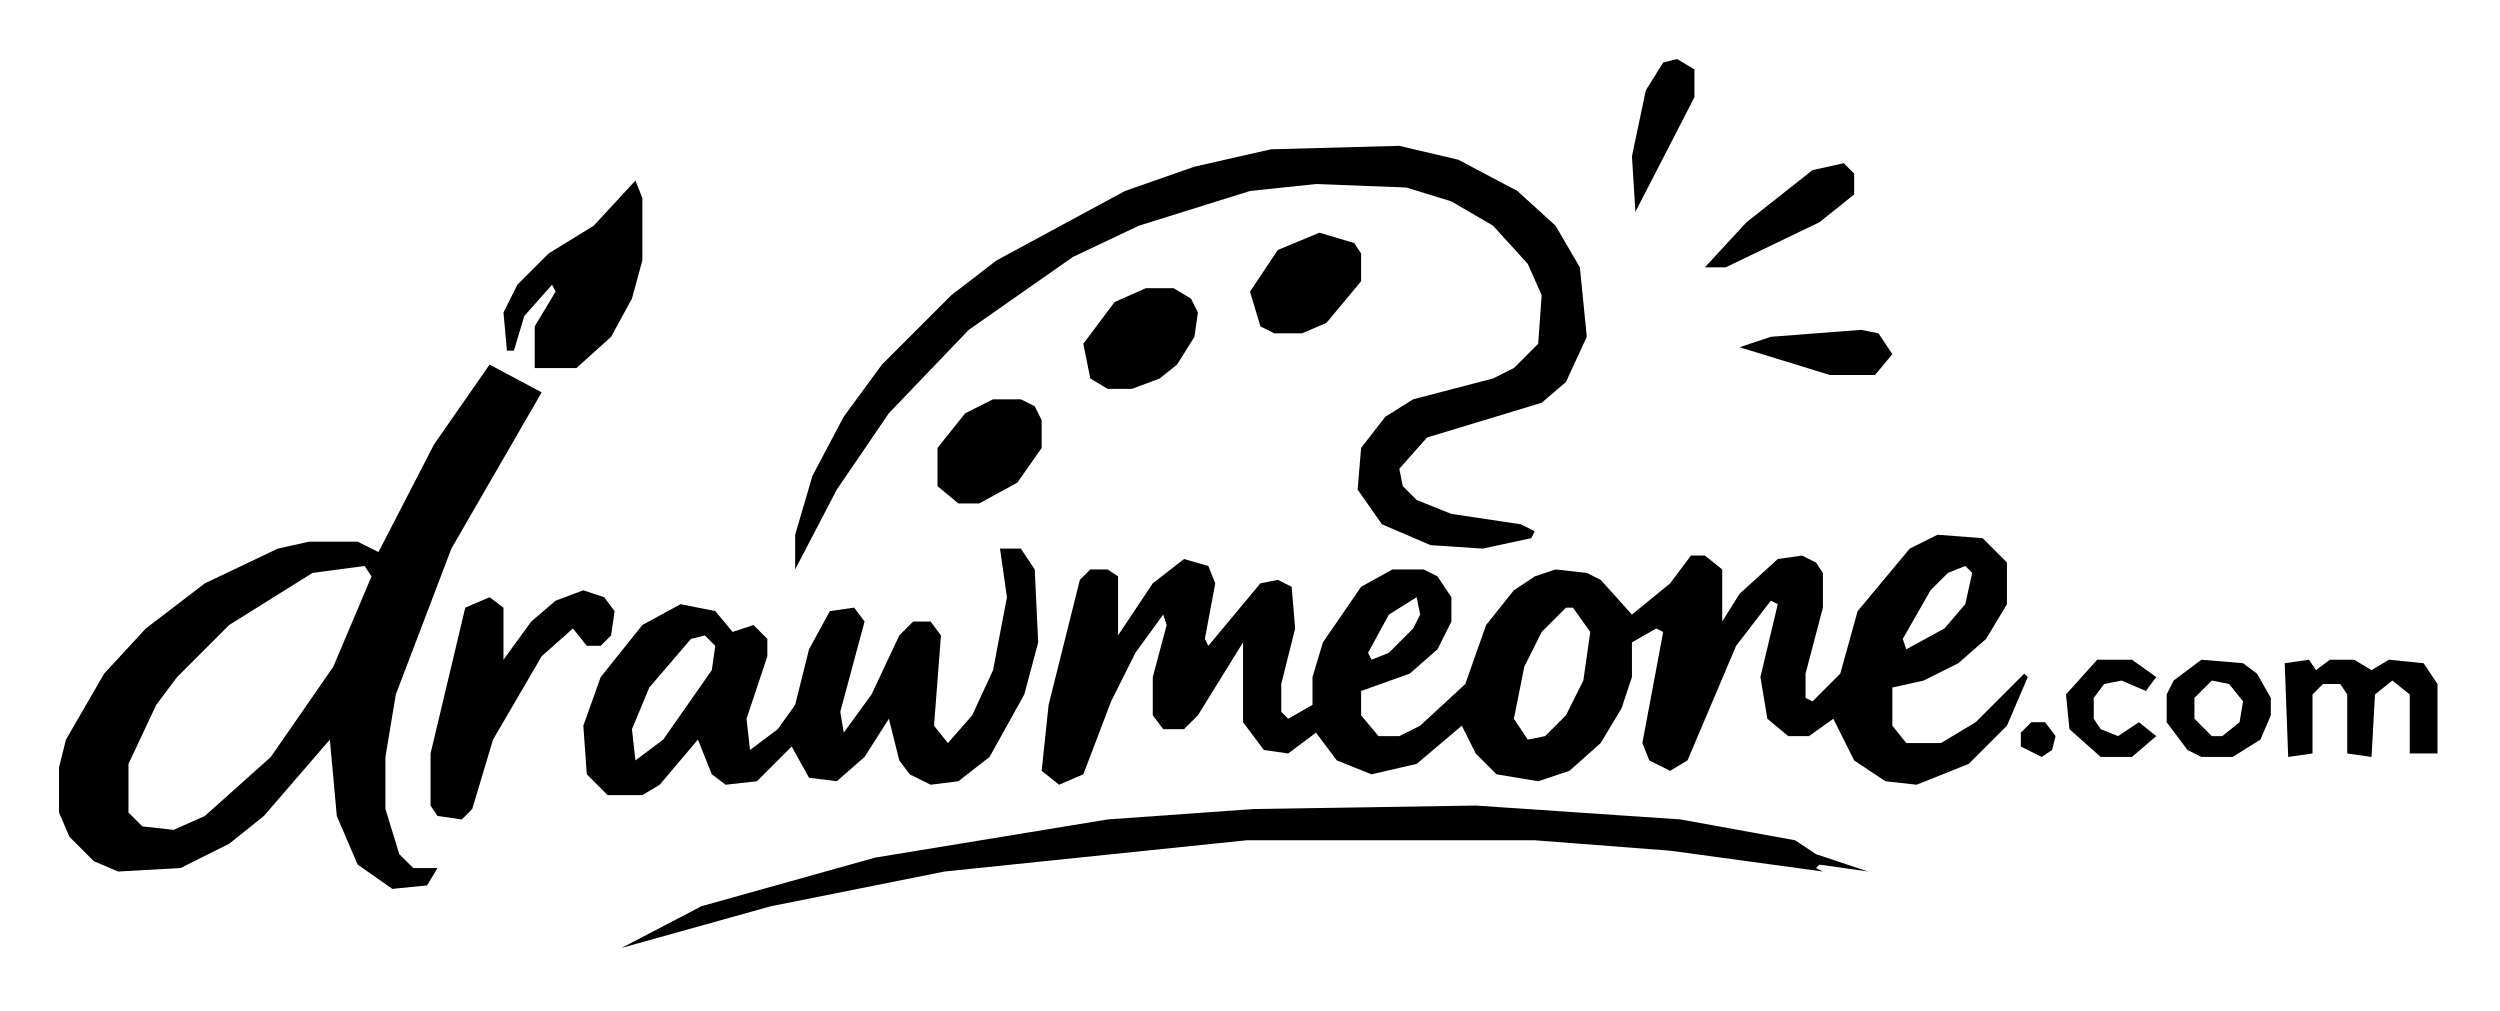
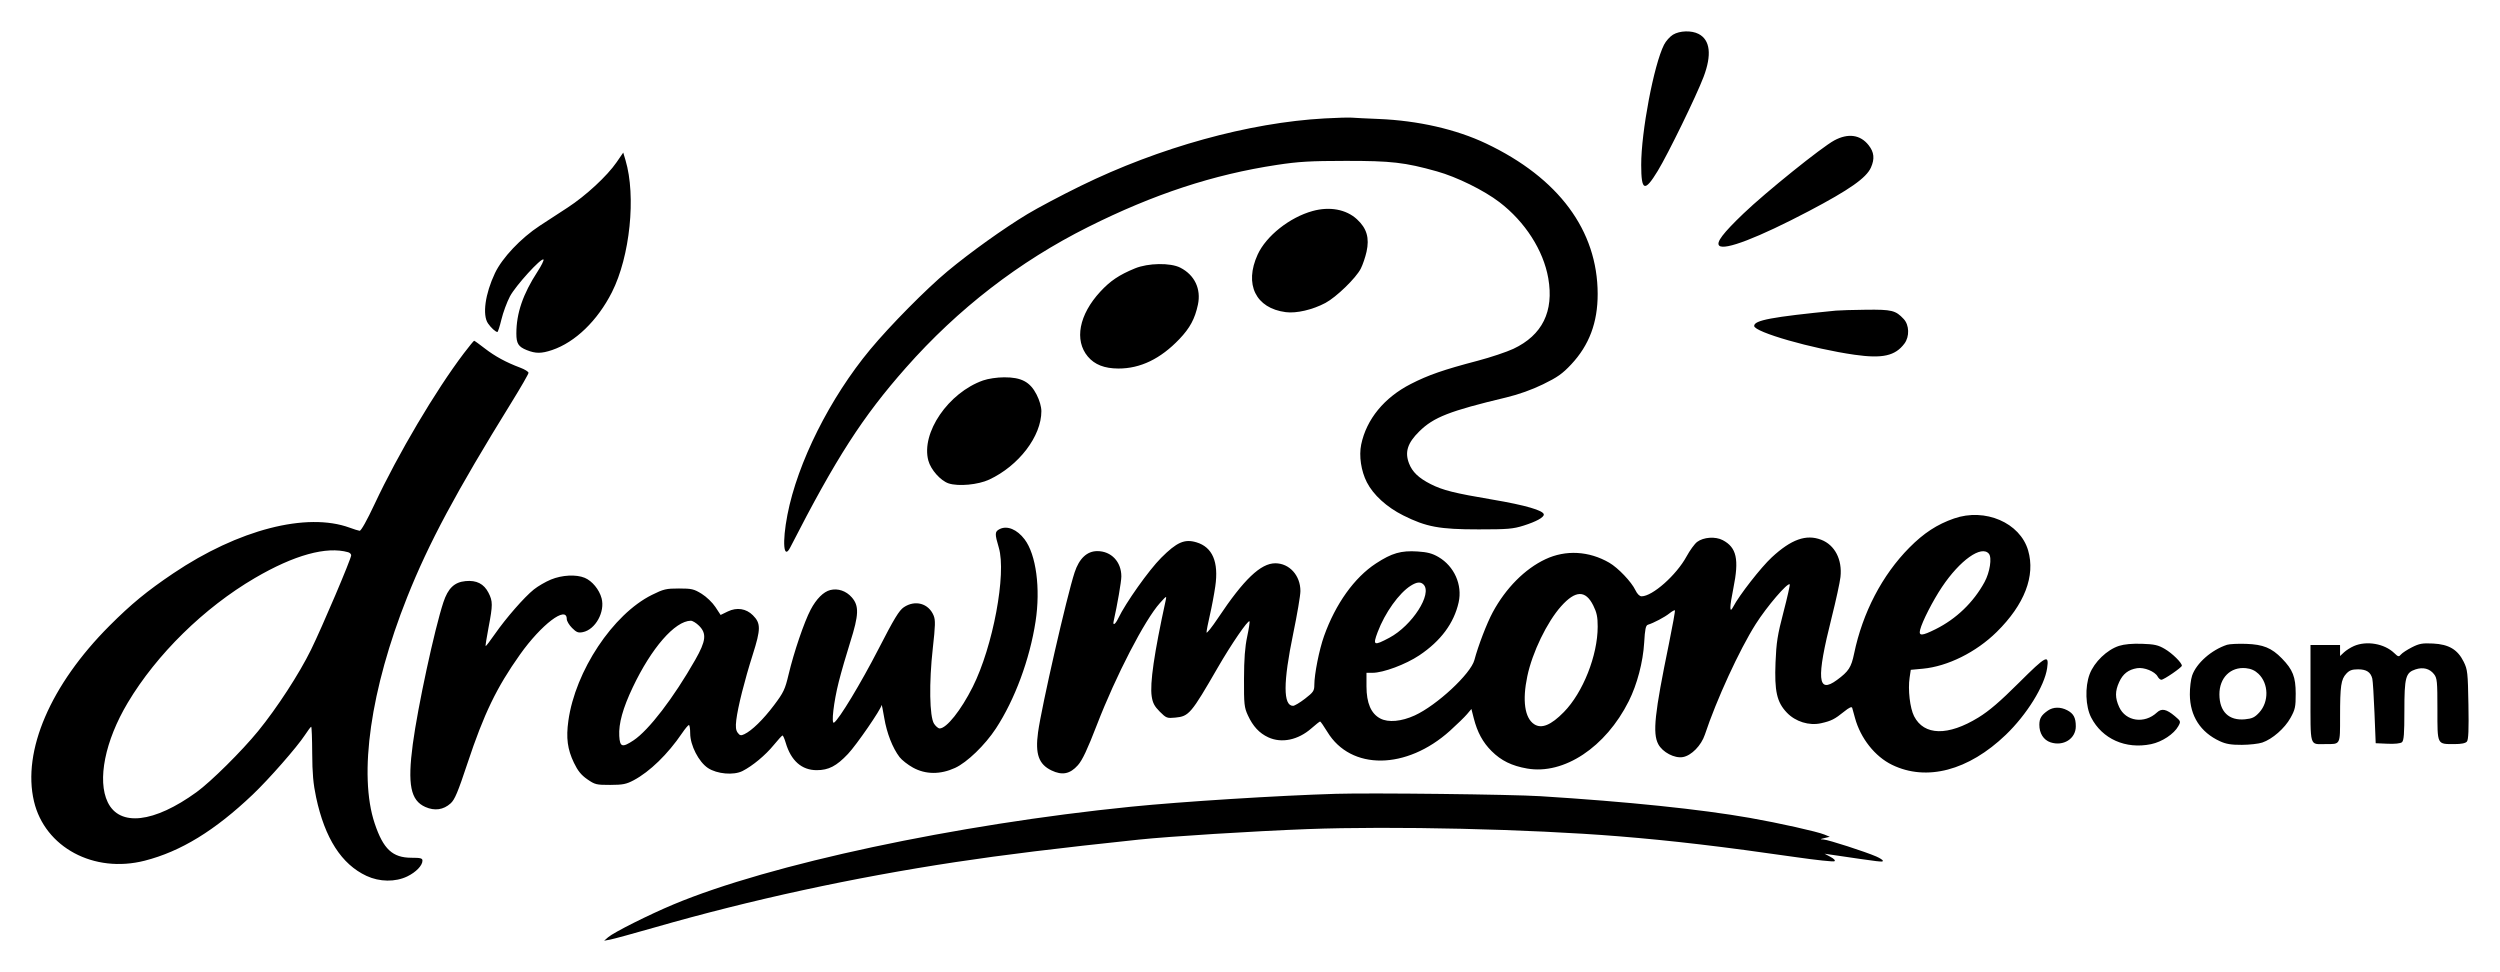
- <svg xmlns="http://www.w3.org/2000/svg" viewBox="0 0 720 291" role="img">
-   <path fill="#000" fill-rule="evenodd" d="M538,251 523,246 517,242 484,236 425,232 361,233 319,236 252,247 202,261 179,273 222,261 272,251 359,242 442,242 481,245 525,251 523,250 524,249ZM585,208 582,211 582,215 588,218 591,216 592,212 589,208ZM637,196 642,197 646,202 645,208 640,212 637,212 632,207 632,201ZM658,191 659,218 666,217 666,200 669,197 674,197 676,200 676,217 683,218 684,200 689,196 694,200 694,217 702,217 702,197 698,191 688,190 683,193 678,190 671,190 667,193 665,190ZM634,190 626,196 624,200 624,208 630,216 634,218 643,218 651,213 654,206 654,201 650,194 646,191ZM604,190 595,200 596,210 605,218 614,218 621,212 616,208 610,212 605,210 603,207 603,201 606,197 611,196 618,199 621,195 614,190ZM203,183 206,186 205,193 191,213 183,219 182,210 187,198 199,184ZM453,175 458,182 456,196 451,206 445,212 440,213 436,207 439,192 444,182 451,175ZM408,172 409,177 407,181 400,188 395,190 394,188 400,177ZM174,172 168,170 160,173 153,179 145,190 145,175 141,172 134,175 124,217 124,232 126,235 133,236 136,233 142,213 156,189 165,181 169,186 173,186 176,183 177,176ZM566,163 568,165 566,174 560,181 549,187 548,184 556,170 561,165ZM105,163 107,166 96,192 78,218 59,235 50,239 41,238 37,234 37,220 45,203 51,195 66,180 90,165ZM298,164 294,158 288,158 290,172 286,193 280,206 273,214 269,209 271,183 268,179 263,179 259,183 251,200 243,211 242,205 249,179 246,175 239,176 233,187 229,203 224,210 216,216 215,207 221,189 221,184 217,180 211,182 206,176 196,174 185,180 173,195 168,209 169,223 175,229 185,229 190,226 201,213 205,223 209,226 218,225 228,215 233,224 241,225 249,218 256,207 259,219 262,223 268,226 276,225 285,218 295,200 299,185ZM584,195 583,194 569,208 559,214 549,214 545,209 545,198 554,196 564,191 572,184 578,174 578,162 571,155 558,154 550,158 535,176 530,194 522,202 520,201 520,194 525,175 525,165 523,162 519,160 512,161 501,171 496,179 496,164 491,160 487,160 481,168 470,177 461,167 457,165 448,164 442,166 436,170 428,180 422,197 409,209 403,212 397,212 392,206 392,199 406,194 414,187 418,179 418,172 414,166 410,164 401,164 392,169 381,185 378,195 378,203 371,207 369,205 369,197 373,181 372,169 368,167 363,168 348,186 347,184 350,168 348,163 341,161 332,168 322,183 322,166 319,164 314,164 311,167 302,203 300,222 305,226 312,223 320,202 327,188 335,177 336,180 332,195 332,206 335,210 341,210 345,206 358,185 358,208 364,216 371,217 379,211 385,219 395,223 408,220 421,209 425,217 431,223 443,225 452,222 461,214 467,204 470,195 470,185 477,181 479,182 473,214 475,219 481,222 486,219 500,186 510,173 512,174 507,195 509,207 515,212 521,212 528,207 534,219 543,225 552,226 567,220 578,209ZM298,117 294,115 286,115 278,119 270,129 270,140 276,145 282,145 293,139 300,129 300,121ZM156,113 141,105 125,128 109,159 103,156 89,156 80,158 59,168 42,181 30,194 19,213 17,221 17,234 20,241 27,248 34,251 52,250 66,243 76,235 95,213 97,235 103,249 113,256 123,255 126,250 119,250 115,246 111,233 111,218 114,200 130,158ZM545,102 541,96 536,95 510,97 501,100 527,108 540,108ZM343,86 338,83 330,83 321,87 312,99 314,109 319,112 326,112 334,109 339,105 344,97 345,90ZM390,70 380,67 368,72 360,84 363,94 367,96 375,96 382,93 392,81 392,73ZM183,52 171,65 158,73 149,82 145,90 146,101 148,101 151,91 159,82 160,84 154,94 154,106 166,106 176,97 182,86 185,75 185,57ZM534,50 531,47 522,49 503,64 491,77 497,77 524,64 534,56ZM455,77 448,65 437,55 420,46 403,42 366,43 344,48 324,55 287,75 274,85 254,105 243,120 234,137 229,154 229,164 241,141 256,119 279,95 309,74 328,65 360,55 379,53 405,54 418,58 430,65 440,76 444,85 443,99 436,106 430,109 407,115 399,120 392,129 391,141 398,151 412,157 427,158 441,155 442,153 438,151 418,148 408,144 404,140 403,135 411,126 444,116 451,110 457,97ZM483,17 479,18 474,26 470,45 471,61 488,28 488,20Z" />
+ <svg xmlns="http://www.w3.org/2000/svg" viewBox="51 241 1438 559" role="img">
+   <g transform="translate(0 1024) scale(1 -1)">
+     <path fill="#000" fill-rule="evenodd" d="M1013.29 763.04 C1011.53 761.96 1009.21 759.37 1008.16 757.29 C1002.32 745.81 994.98 707.15 995.02 688.08 C995.04 673.02 997 672.32 1004.52 684.67 C1010.5 694.5 1026.74 727.8 1030.88 738.72 C1035.71 751.46 1034.73 760.02 1028.03 763.48 C1023.94 765.6 1017.16 765.39 1013.29 763.04 Z M813 714.89 C769.33 712.48 717.8 698.22 672.5 676.02 C661.5 670.63 647.75 663.35 641.94 659.83 C628.18 651.51 609.15 637.89 596 626.96 C583.84 616.85 562.93 595.7 551.56 582 C528.37 554.07 509.75 516.89 503.93 486.91 C500.84 470.95 501.72 460.65 505.54 468.1 C531.9 519.59 547.09 543.19 572.09 571.5 C602.06 605.42 637.23 632.59 676.86 652.42 C714.69 671.35 748.88 682.6 785.5 688.15 C797.95 690.04 804.66 690.44 825 690.46 C851.31 690.49 859.06 689.6 877.5 684.43 C888.97 681.22 904.52 673.56 913.5 666.7 C928.2 655.47 938.76 639.03 941.56 623 C944.9 603.88 938.16 590.22 921.51 582.36 C917.65 580.55 908.42 577.46 901 575.5 C881.23 570.3 872.58 567.3 862.5 562.14 C847.21 554.32 836.98 541.84 833.96 527.32 C832.6 520.77 833.9 512.08 837.21 505.6 C840.9 498.35 848.66 491.28 858.11 486.55 C871.42 479.89 878.91 478.5 901.5 478.5 C918.34 478.5 921.3 478.75 927.5 480.71 C934.62 482.97 939 485.37 939 487.03 C939 489.34 928.31 492.45 909.54 495.62 C887.52 499.34 880.92 501 873.94 504.53 C866.98 508.06 863.34 511.55 861.44 516.52 C858.96 523.02 860.63 528.22 867.35 534.84 C875.67 543.04 884.68 546.56 917.5 554.42 C924.51 556.1 932.15 558.83 938.57 561.96 C946.82 565.97 949.74 568.04 954.75 573.39 C965.12 584.47 970.01 597.51 969.98 613.96 C969.92 650.43 947.52 680.63 905.86 700.43 C888.62 708.63 866.71 713.64 844 714.57 C837.12 714.85 830.15 715.19 828.5 715.33 C826.85 715.47 819.88 715.27 813 714.89 Z M1106.11 702.25 C1098.82 698.33 1066.58 672.38 1053.85 660.17 C1042.02 648.85 1038.03 643.57 1039.88 641.72 C1042.84 638.76 1062.32 646.27 1091.5 661.6 C1114.83 673.87 1124.52 680.67 1127.17 686.65 C1129.4 691.69 1129.01 695.45 1125.84 699.47 C1121.08 705.53 1114.06 706.52 1106.11 702.25 Z M405.66 689.66 C400.19 681.72 387.97 670.42 377.5 663.6 C372.55 660.38 365.35 655.69 361.5 653.17 C350.63 646.06 339.88 634.7 335.7 625.89 C330.06 614 328.37 601.81 331.7 596.97 C333.43 594.46 336.02 592.09 337.09 592.03 C337.41 592.01 338.46 595.26 339.42 599.25 C340.38 603.24 342.58 609.2 344.31 612.5 C347.51 618.6 362.38 634.95 363.61 633.72 C363.97 633.36 362.44 630.23 360.19 626.78 C351.78 613.84 348.02 602.85 348.01 591.18 C348 585.42 349.17 583.55 353.99 581.62 C359.12 579.57 362.39 579.58 368.57 581.66 C381.87 586.16 394.67 598.52 402.97 614.9 C413.38 635.45 416.95 670.17 410.79 690.86 L409.49 695.23 405.66 689.66 Z M806 661.62 C792.79 657.97 779.31 647.28 774.4 636.57 C766.57 619.45 773.28 605.68 790.57 603.45 C796.7 602.65 806.01 604.82 813.39 608.75 C819.66 612.09 830.99 623.09 833.73 628.5 C834.85 630.7 836.33 635.06 837.03 638.19 C838.8 646.15 837.17 651.67 831.52 656.88 C825.33 662.58 815.84 664.34 806 661.62 Z M703.84 628.63 C694.73 624.88 689.65 621.47 683.9 615.25 C671.65 602 668.83 587.29 676.73 577.9 C680.65 573.25 686.27 571.05 694.28 571.02 C706.91 570.98 718.54 576.59 729.38 587.96 C735.46 594.34 738.29 599.58 740.04 607.75 C741.98 616.78 738.14 624.85 729.91 629.04 C724.23 631.95 711.41 631.74 703.84 628.63 Z M1107 604.33 C1070.02 600.67 1060 598.79 1060 595.52 C1060 591.99 1093.37 582.42 1117.76 578.94 C1133.86 576.65 1141.14 578.29 1146.44 585.39 C1149.44 589.41 1149.24 596.05 1146 599.51 C1141.36 604.48 1139.2 605.01 1124.3 604.84 C1116.71 604.75 1108.92 604.52 1107 604.33 Z M317.78 579.75 C301.54 558.32 280.05 522.01 266.51 493.14 C262.03 483.58 258.66 477.57 257.84 477.69 C257.1 477.79 254.55 478.58 252.18 479.46 C227.41 488.54 188.05 478.36 150.7 453.23 C135.54 443.02 126.46 435.56 113.97 423.05 C80.05 389.07 63.71 351.07 70.54 322.09 C76.79 295.6 105.03 280.46 134.27 287.94 C155.02 293.25 174.56 305.22 196.4 325.99 C205.67 334.81 221.85 353.26 226.35 360.14 C228.08 362.79 229.72 364.97 230 364.98 C230.28 364.99 230.54 358.14 230.58 349.75 C230.64 338.14 231.18 332.08 232.83 324.36 C237.86 300.82 247.44 285.88 261.82 279.18 C269.32 275.68 278.42 275.57 285.27 278.89 C290.28 281.31 294 285.17 294 287.95 C294 289.34 292.93 289.62 287.67 289.62 C276.79 289.63 271.48 294.57 266.54 309.3 C257.1 337.4 264.16 386.63 285.2 439.5 C297.57 470.56 313.28 499.9 345.15 551.43 C350.57 560.19 355 567.89 355 568.54 C355 569.2 352.86 570.53 350.25 571.51 C342.11 574.56 335.72 578.04 329.83 582.6 C326.72 585.02 323.97 587 323.72 587 C323.48 587 320.81 583.74 317.78 579.75 Z M251.25 465.36 C252.21 465.09 253 464.3 253 463.61 C253 461.58 236.4 422.54 229.91 409.29 C223.13 395.46 210.36 375.82 199.5 362.5 C190.13 351.01 172.36 333.39 164.09 327.39 C139.6 309.63 119.84 307.37 112.97 321.55 C106.85 334.21 111.4 356.85 124.47 378.77 C141.11 406.67 168.37 433.41 197.6 450.52 C220.2 463.75 238.77 468.88 251.25 465.36 Z M616.5 564.18 C596.49 557.14 580.69 534.02 584.98 518.08 C586.39 512.82 592.04 506.47 596.65 504.95 C602.27 503.1 613.64 504.16 620 507.14 C637.06 515.12 650 532.09 650 546.48 C650 549.05 648.95 552.71 647.25 556.03 C643.52 563.34 638.51 566.01 628.59 565.97 C624.47 565.95 619.41 565.2 616.5 564.18 Z M1174.94 484.76 C1165.2 481.37 1157.56 476.38 1149.26 468 C1133.63 452.22 1122.38 430.64 1117.48 407.03 C1115.84 399.11 1114.35 396.82 1107.6 391.86 C1096.38 383.62 1095.65 392.39 1104.59 427.88 C1107.03 437.57 1109.3 448.02 1109.64 451.1 C1110.74 461.14 1106.39 469.54 1098.53 472.54 C1089.9 475.84 1081.32 472.78 1070.13 462.42 C1063.91 456.65 1051.41 440.64 1047.96 434 C1045.74 429.73 1045.77 433.47 1048.04 444.68 C1051.41 461.33 1049.91 468.1 1041.93 472.3 C1037.7 474.53 1030.9 474.06 1027.19 471.29 C1025.77 470.23 1023.03 466.47 1021.1 462.93 C1015.25 452.18 1001.5 440 995.23 440 C994.08 440 992.72 441.37 991.68 443.55 C989.39 448.35 981.72 456.39 976.64 459.33 C964.94 466.1 951.6 466.82 939.92 461.33 C928.09 455.76 917.15 444.75 909.62 430.82 C906.25 424.59 901.2 411.43 899.08 403.37 C896.99 395.42 877.48 377.31 864.75 371.48 C857.1 367.98 849.61 367.3 845 369.69 C839.64 372.46 837 378.58 837 388.21 L837 396 840.45 396 C846.65 396 859.56 400.82 867.4 406.06 C879.73 414.31 887.32 424.53 890.01 436.52 C892.26 446.57 887.5 457.28 878.44 462.59 C874.87 464.68 872.06 465.42 866.4 465.79 C856.87 466.4 851.62 464.89 842.46 458.91 C830.02 450.79 819.21 435.67 812.6 417.16 C809.81 409.36 807 395.2 807 388.99 C807 385.64 806.43 384.8 801.66 381.12 C798.72 378.85 795.62 377 794.78 377 C789.01 377 789.03 390.47 794.85 418.53 C797.13 429.54 799 440.57 799 443.03 C799 452 792.66 459 784.55 459 C776.15 459 766.46 449.75 751.75 427.71 C748.04 422.14 745 418.34 745 419.26 C745 420.17 745.86 424.65 746.92 429.21 C747.98 433.77 749.38 441.19 750.03 445.71 C752.07 459.79 748.43 468.29 739.19 471.06 C732.34 473.11 727.93 471.17 718.9 462.14 C711.85 455.09 698.43 436.17 694.24 427.37 C692.53 423.8 690.92 422.81 691.58 425.75 C693.67 434.97 696 448.51 696 451.44 C696 459.89 690.19 466 682.17 466 C676.25 466 671.74 461.76 669.1 453.7 C664.66 440.19 650.09 376.47 648.09 361.79 C646.38 349.31 648.45 343.41 655.79 339.86 C661.95 336.88 666.49 337.77 671 342.85 C673.58 345.75 676.46 351.88 681.97 366.14 C692.84 394.31 709.5 426.51 718.18 436.13 C722.07 440.44 722.12 440.46 721.47 437.5 C714.86 407.2 712.34 389.88 713.46 382.44 C714.03 378.65 715.05 376.72 718.1 373.66 C721.83 369.94 722.26 369.77 727.06 370.23 C734.88 370.98 736.13 372.46 751.46 399 C759.25 412.49 768.84 426.49 769.71 425.63 C769.96 425.37 769.36 421.42 768.38 416.83 C767.11 410.89 766.58 403.91 766.55 392.5 C766.5 377.85 766.69 376.08 768.8 371.5 C771.69 365.23 775.36 361.27 780.5 358.9 C788.18 355.34 797.67 357.32 805.35 364.08 C807.8 366.23 810.04 368 810.33 368 C810.62 368 812.49 365.3 814.5 362.01 C828.01 339.76 859.94 340.07 885.05 362.68 C889.05 366.29 893.46 370.58 894.84 372.22 L897.35 375.2 898.71 369.85 C900.76 361.81 903.91 356 908.96 350.97 C914.46 345.48 920.57 342.48 929.41 340.94 C950.57 337.26 974.58 353.18 987.87 379.7 C992.68 389.3 996.07 402.19 996.73 413.34 C997.18 421.16 997.63 423.28 998.9 423.66 C1002.1 424.62 1008.57 428.03 1011.23 430.17 C1012.74 431.38 1014.16 432.17 1014.4 431.93 C1014.63 431.69 1013.09 423.05 1010.97 412.72 C1002.7 372.49 1001.51 361.31 1004.82 354.98 C1007.27 350.32 1014.19 346.68 1019 347.53 C1023.89 348.39 1029.57 354.2 1031.64 360.43 C1038.29 380.47 1051.49 409.19 1060.87 424 C1067.25 434.08 1079.24 448.09 1080.45 446.88 C1080.7 446.63 1079.09 439.47 1076.87 430.96 C1073.43 417.82 1072.74 413.47 1072.28 401.96 C1071.62 385.42 1073.03 379.16 1078.77 373.12 C1083.74 367.89 1091.61 365.45 1098.5 367 C1104.34 368.31 1106.32 369.31 1111.75 373.7 C1114.66 376.05 1116.13 376.72 1116.39 375.82 C1116.6 375.09 1117.32 372.48 1118 370 C1121.18 358.34 1129.49 347.83 1139.32 343.06 C1159.19 333.4 1183.31 339.77 1204.72 360.33 C1216.8 371.93 1227.01 388.38 1228.51 398.68 C1229.7 406.82 1228.04 405.96 1212.36 390.35 C1201.43 379.46 1195.2 374.11 1188.98 370.29 C1171.47 359.54 1157.7 359.82 1151.97 371.05 C1149.61 375.69 1148.37 386.34 1149.41 393.23 L1150.08 397.72 1156.99 398.36 C1171.28 399.69 1187.71 407.86 1199.51 419.5 C1215.51 435.29 1221.84 451.72 1217.58 466.39 C1212.94 482.33 1192.82 491 1174.94 484.76 Z M1195.01 464.48 C1196.87 462.25 1195.58 453.83 1192.51 448.2 C1186.16 436.53 1176.25 427 1164.31 421.07 C1156.37 417.13 1154.55 417.07 1155.46 420.75 C1156.61 425.44 1162.75 437.45 1168.01 445.32 C1178.35 460.78 1190.77 469.59 1195.01 464.48 Z M869.8 446.8 C875.07 441.53 863.3 423.17 850.15 416.16 C841.17 411.38 840.52 411.69 843.44 419.45 C847.61 430.52 855.74 441.89 862.5 446.12 C865.98 448.29 868.11 448.49 869.8 446.8 Z M967.45 434.72 C969.46 430.69 970 428.12 969.99 422.55 C969.98 405.99 961.52 384.62 950.54 373.43 C943.14 365.88 937.7 363.65 933.46 366.43 C928 370.01 926.57 380.05 929.51 394.03 C932.38 407.71 940.84 425.2 948.97 434.29 C957.23 443.52 963 443.66 967.45 434.72 Z M625.99 478.66 C623.17 477.23 623.12 476.04 625.51 468 C629.99 452.96 622.15 411.07 610.51 387.89 C603.76 374.44 595.45 364 591.49 364 C590.7 364 589.25 365.22 588.27 366.7 C585.65 370.71 585.32 390.33 587.55 410.14 C589.02 423.23 589.1 426.35 588.02 428.95 C585.13 435.94 577.42 438.09 570.9 433.73 C568.17 431.91 565.29 427.17 556.23 409.53 C546.16 389.95 533.54 369.07 530.72 367.33 C529.03 366.28 530.55 379.37 533.45 390.79 C534.88 396.44 537.84 406.7 540.03 413.58 C545.05 429.4 545.23 434.53 540.92 439.43 C537.69 443.12 532.98 444.71 528.58 443.61 C524.66 442.63 520.55 438.51 517.28 432.3 C513.55 425.22 507.63 407.81 504.59 395 C502.57 386.47 501.72 384.67 496.23 377.38 C490.03 369.14 483.43 362.7 479.14 360.69 C477.17 359.76 476.54 359.9 475.32 361.54 C474.25 362.98 474.04 364.9 474.51 368.82 C475.45 376.49 479.23 391.52 483.99 406.5 C488.65 421.14 488.66 424.49 484.08 429.08 C480.17 432.99 474.84 433.8 469.62 431.28 L465.5 429.28 462.5 433.85 C460.82 436.41 457.33 439.76 454.58 441.46 C450.15 444.19 448.83 444.5 441.53 444.5 C434.16 444.5 432.7 444.15 425.95 440.8 C403.55 429.66 381.91 397.05 377.93 368.45 C376.54 358.49 377.4 352.02 381.12 344.26 C383.36 339.6 385.31 337.19 388.81 334.76 C393.22 331.7 394.01 331.5 402 331.52 C409.25 331.54 411.23 331.94 415.5 334.2 C424.77 339.13 435.13 349.21 443.29 361.22 C445.06 363.82 446.84 365.96 447.25 365.97 C447.66 365.99 448 363.82 448 361.16 C448 354.31 452.9 344.76 458.22 341.23 C463.45 337.77 473.02 336.94 478.09 339.51 C483.84 342.42 491.28 348.6 496 354.39 C498.48 357.42 500.77 359.92 501.09 359.95 C501.42 359.98 502.25 358.09 502.94 355.75 C505.99 345.43 512.13 340 520.77 340 C527.63 340 532.14 342.34 538.75 349.33 C543.69 354.55 557.88 375.17 558.1 377.45 C558.16 378.03 558.84 374.7 559.62 370.05 C561.09 361.27 564.41 352.78 568.42 347.52 C569.71 345.83 573.18 343.11 576.13 341.48 C583.4 337.47 591.86 337.4 600.34 341.29 C607.28 344.48 617.57 354.41 623.86 364 C634.71 380.56 643.31 403.75 646.65 425.5 C649.58 444.56 646.99 464.02 640.35 472.77 C635.99 478.52 630.3 480.85 625.99 478.66 Z M453.08 423.08 C457.58 418.58 457.11 414.36 450.9 403.46 C438.41 381.53 424.17 362.95 415.4 357.14 C408.9 352.84 407.57 353.25 407.2 359.67 C406.79 366.76 409.25 375.64 414.97 387.67 C425.74 410.34 439.18 425.76 448.33 425.96 C449.33 425.98 451.47 424.68 453.08 423.08 Z M367.91 449.65 C364.84 448.39 360.41 445.81 358.06 443.93 C352.53 439.49 342.08 427.52 335.67 418.31 C332.89 414.31 330.49 411.18 330.32 411.34 C330.16 411.51 330.92 416.33 332.01 422.07 C334.49 435.07 334.49 437.12 331.99 442.02 C329.35 447.2 325.11 449.36 318.79 448.75 C312.36 448.14 308.71 444.65 306.04 436.59 C300.94 421.13 291.31 376.5 288.44 355 C285.34 331.74 287.16 322.59 295.65 318.83 C301.02 316.45 306.04 317.16 310.19 320.89 C312.56 323.01 314.39 327.36 319.91 344 C329.36 372.46 336.65 387.56 350.09 406.5 C362.34 423.78 377 434.92 377 426.95 C377 425.79 378.37 423.48 380.04 421.81 C382.58 419.26 383.6 418.87 386.25 419.4 C393.48 420.85 399.14 431.07 397.03 438.88 C395.68 443.91 391.6 448.85 387.33 450.64 C382.4 452.69 374.31 452.28 367.91 449.65 Z M1269.86 411.49 C1262.96 409.28 1255.59 402.18 1252.96 395.21 C1250.18 387.84 1250.57 376.64 1253.83 370.31 C1260.18 357.95 1273.7 351.93 1288.3 354.96 C1294.63 356.27 1301.5 360.82 1303.98 365.34 C1305.46 368.02 1305.4 368.18 1302 371.05 C1297.14 375.15 1294.39 375.72 1291.69 373.19 C1284.52 366.47 1273.71 368.02 1269.94 376.32 C1267.54 381.6 1267.54 385.4 1269.94 390.67 C1272.09 395.41 1275.23 397.84 1280.26 398.66 C1284.28 399.31 1290.51 396.78 1292.07 393.87 C1292.62 392.84 1293.58 392 1294.21 392 C1295.67 392 1306 399.09 1306 400.09 C1306 401.79 1300.5 407.21 1296.21 409.72 C1292.38 411.97 1290.25 412.45 1283.07 412.69 C1277.5 412.87 1272.88 412.46 1269.86 411.49 Z M1332 412.12 C1323.05 409.19 1314.38 401.55 1311.91 394.42 C1311.16 392.26 1310.57 387.35 1310.6 383.5 C1310.69 371.16 1316.72 361.79 1327.88 356.65 C1331.41 355.02 1334.39 354.53 1340.5 354.56 C1344.9 354.58 1350.19 355.18 1352.26 355.88 C1358.07 357.86 1365.18 364.08 1368.5 370.08 C1371.18 374.92 1371.5 376.41 1371.49 384 C1371.47 393.64 1369.85 397.78 1363.55 404.26 C1357.64 410.33 1352.77 412.31 1343 412.65 C1338.33 412.81 1333.38 412.57 1332 412.12 Z M1350.09 395.41 C1355.98 389.77 1356.18 379.35 1350.53 373.18 C1347.94 370.36 1346.48 369.66 1342.35 369.26 C1333.07 368.37 1327.65 373.61 1327.6 383.54 C1327.55 393.13 1334.02 399.56 1342.83 398.67 C1345.81 398.37 1348.07 397.35 1350.09 395.41 Z M1405.01 411.41 C1403.09 410.57 1400.5 408.94 1399.26 407.77 L1397 405.65 1397 408.83 L1397 412 1388.5 412 L1380 412 1380 384.11 C1380 352.61 1379.3 355 1388.5 355 C1397.39 355 1397 354.27 1397.01 370.86 C1397.02 388.53 1397.56 392.23 1400.58 395.49 C1402.39 397.45 1403.89 398 1407.38 398 C1412.17 398 1414.61 396.4 1415.55 392.65 C1415.86 391.44 1416.42 382.58 1416.8 372.97 L1417.5 355.5 1424.34 355.2 C1428.52 355.02 1431.73 355.36 1432.59 356.07 C1433.7 357 1434 360.83 1434 374.17 C1434 393.43 1434.71 396.09 1440.38 397.96 C1444.75 399.4 1448.5 398.45 1451.02 395.25 C1452.83 392.95 1453 391.17 1453 374.9 C1453 354.32 1452.66 355 1462.81 355 C1466.81 355 1469.15 355.48 1469.97 356.46 C1470.86 357.53 1471.09 363.24 1470.84 377.71 C1470.52 396.14 1470.34 397.83 1468.13 402.32 C1464.66 409.36 1459.6 412.38 1450.51 412.84 C1444.38 413.15 1442.6 412.83 1438.35 410.68 C1435.61 409.29 1432.77 407.43 1432.03 406.54 C1430.81 405.07 1430.45 405.15 1428.1 407.41 C1422.48 412.79 1412.27 414.56 1405.01 411.41 Z M1228.97 374.3 C1225.22 371.71 1224.07 369.82 1224.03 366.2 C1223.98 361.23 1226.44 357.34 1230.49 356 C1237.87 353.57 1245 358.09 1245 365.2 C1245 370.17 1243.71 372.58 1240.02 374.49 C1236.18 376.48 1232.03 376.4 1228.97 374.3 Z M819.5 326.4 C786.4 325.42 730.42 321.89 701.5 318.97 C600.85 308.8 493.75 285.93 438.5 262.82 C424.31 256.89 404.01 246.7 400.78 243.89 L398.5 241.9 402 242.55 C403.93 242.91 415.62 246.11 428 249.66 C483.11 265.48 541.63 278.19 600.5 287.11 C628.32 291.33 659.33 295.13 706 300.05 C723.55 301.9 772.24 304.94 803 306.1 C851.91 307.95 930.58 306.13 982 301.97 C1012.77 299.47 1041.81 296.06 1084.28 289.93 C1095.72 288.28 1105.57 287.23 1106.18 287.61 C1106.85 288.02 1105.93 289.03 1103.9 290.12 L1100.5 291.94 1103.5 291.5 C1134.02 287 1134 287.01 1134 287.91 C1134 288.34 1132.31 289.44 1130.25 290.34 C1124.01 293.07 1102.67 299.96 1100 300.1 C1097.69 300.23 1097.73 300.29 1100.5 300.96 L1103.5 301.68 1100.5 302.93 C1096.34 304.66 1074.28 309.6 1057.5 312.55 C1029.19 317.53 987.15 321.89 937 325.03 C920.36 326.07 839.89 327.01 819.5 326.4 Z" />
+   </g>
</svg>
